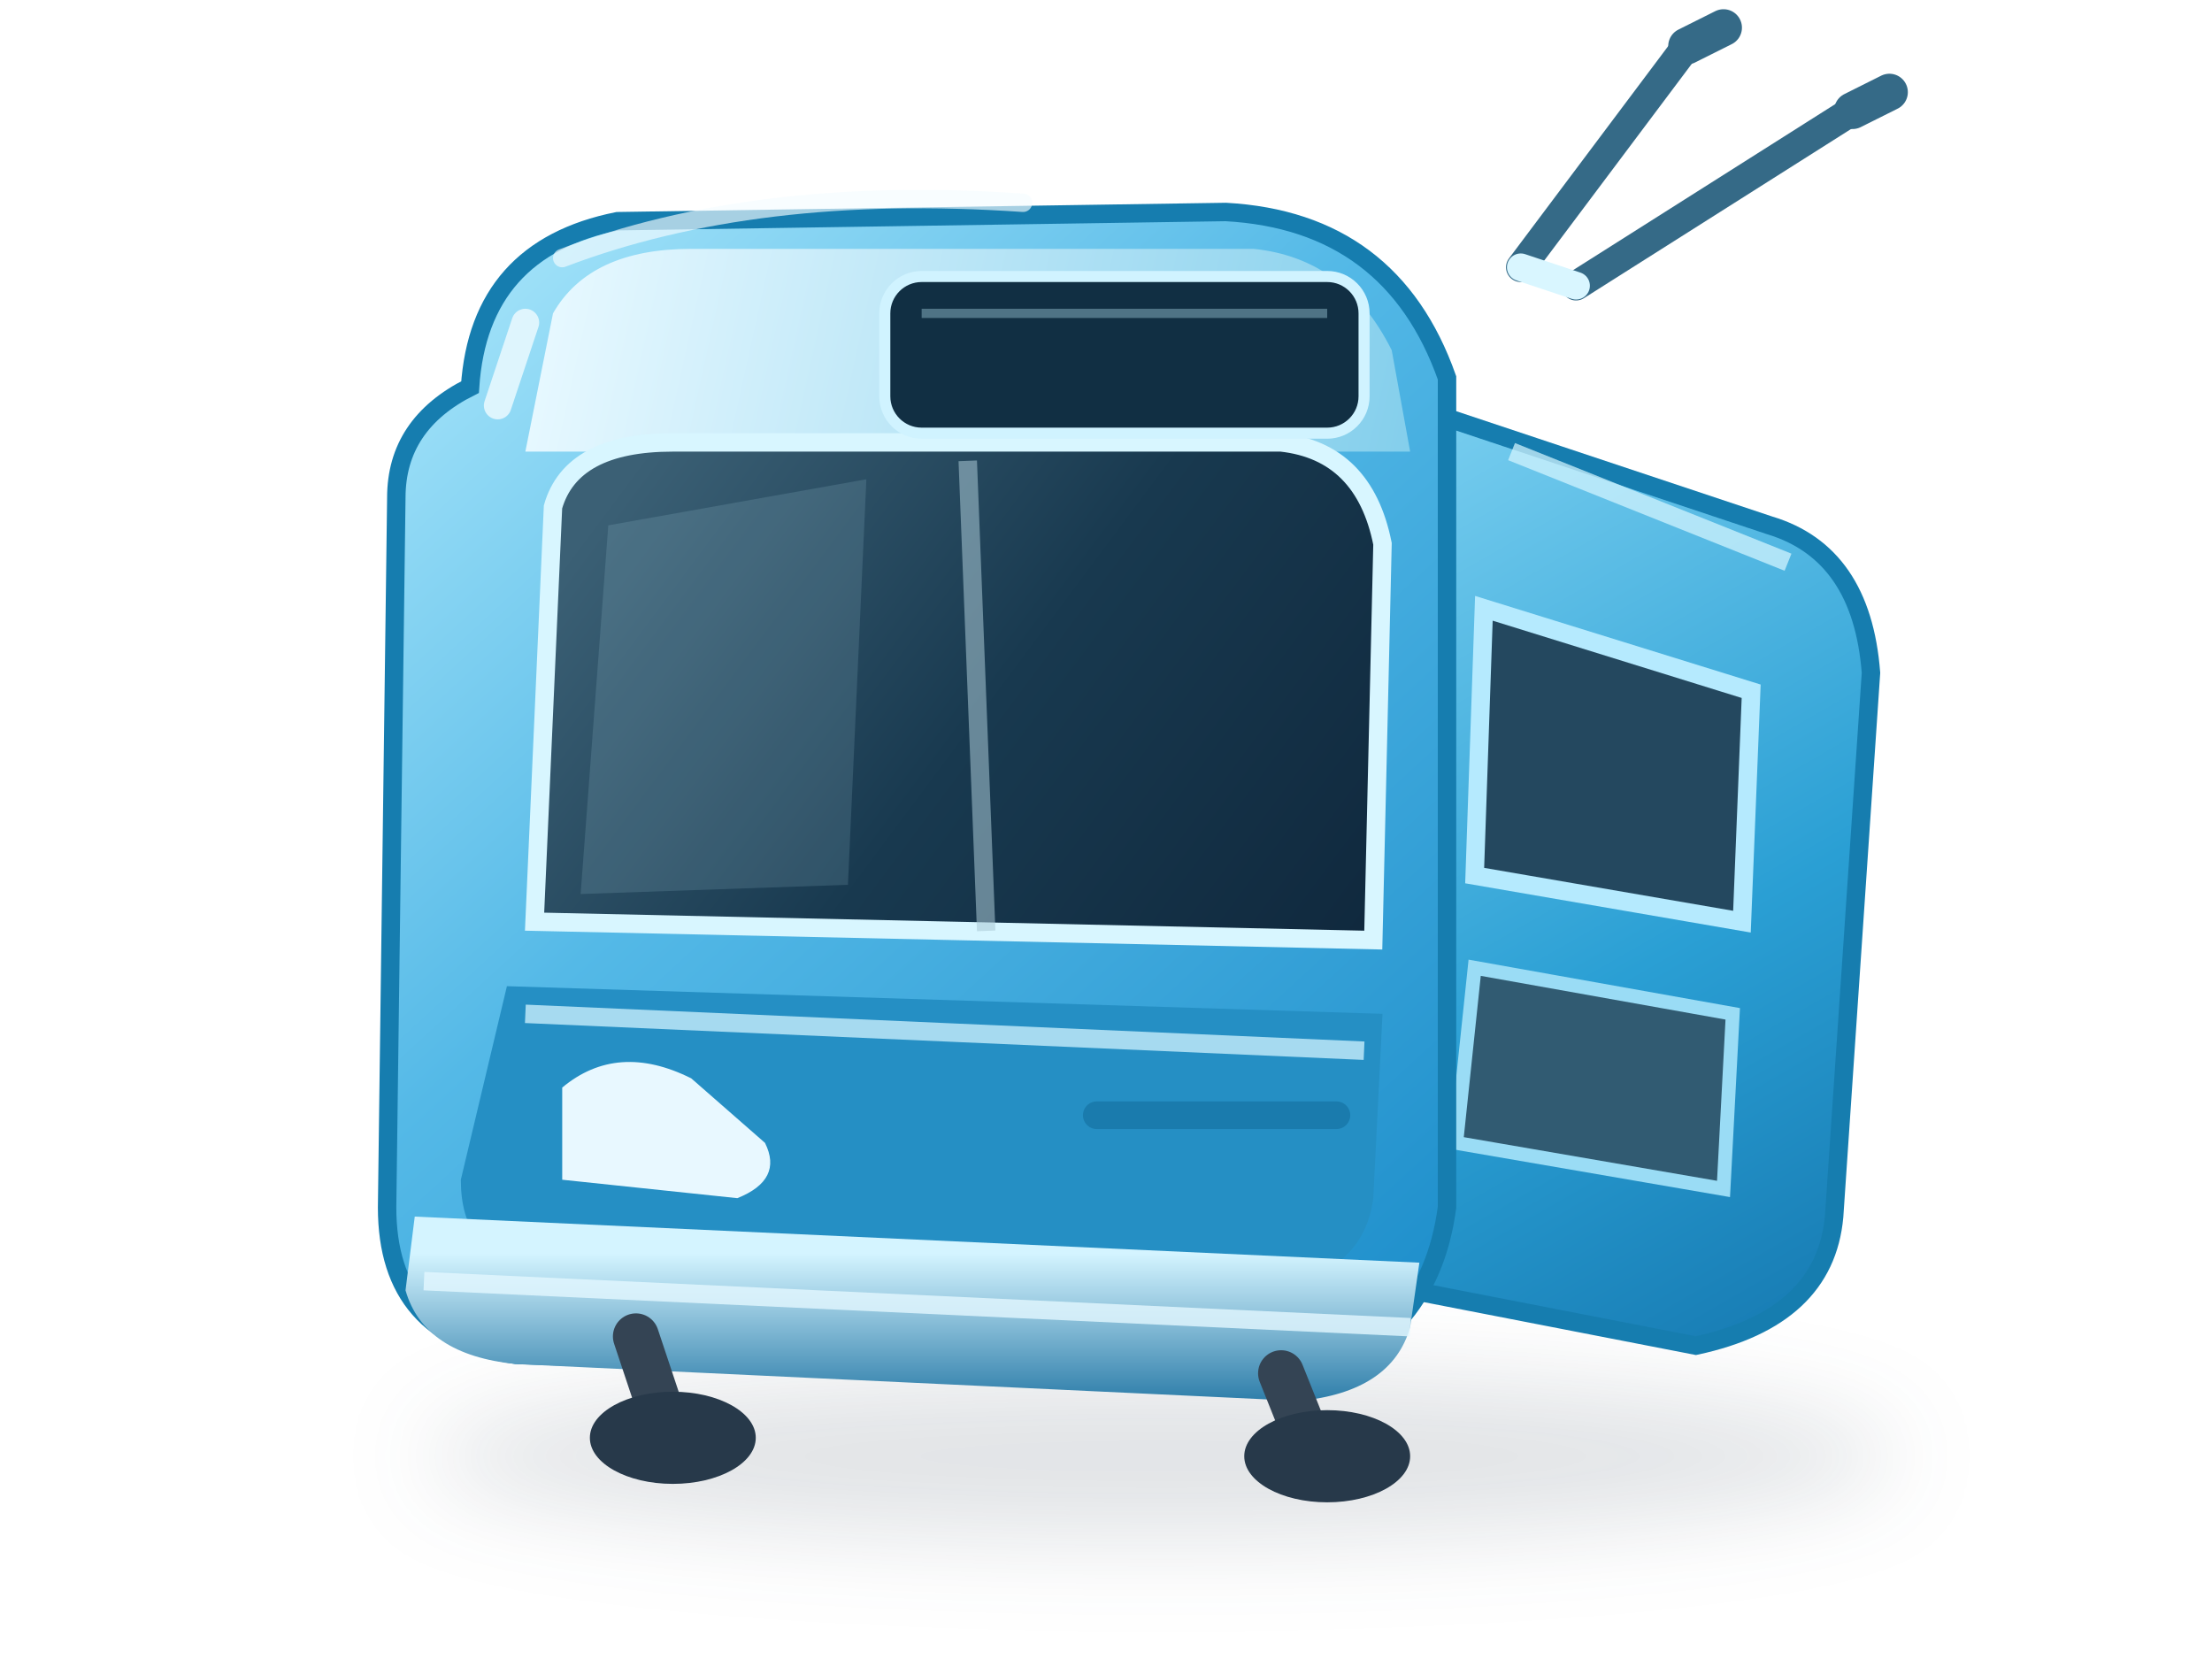
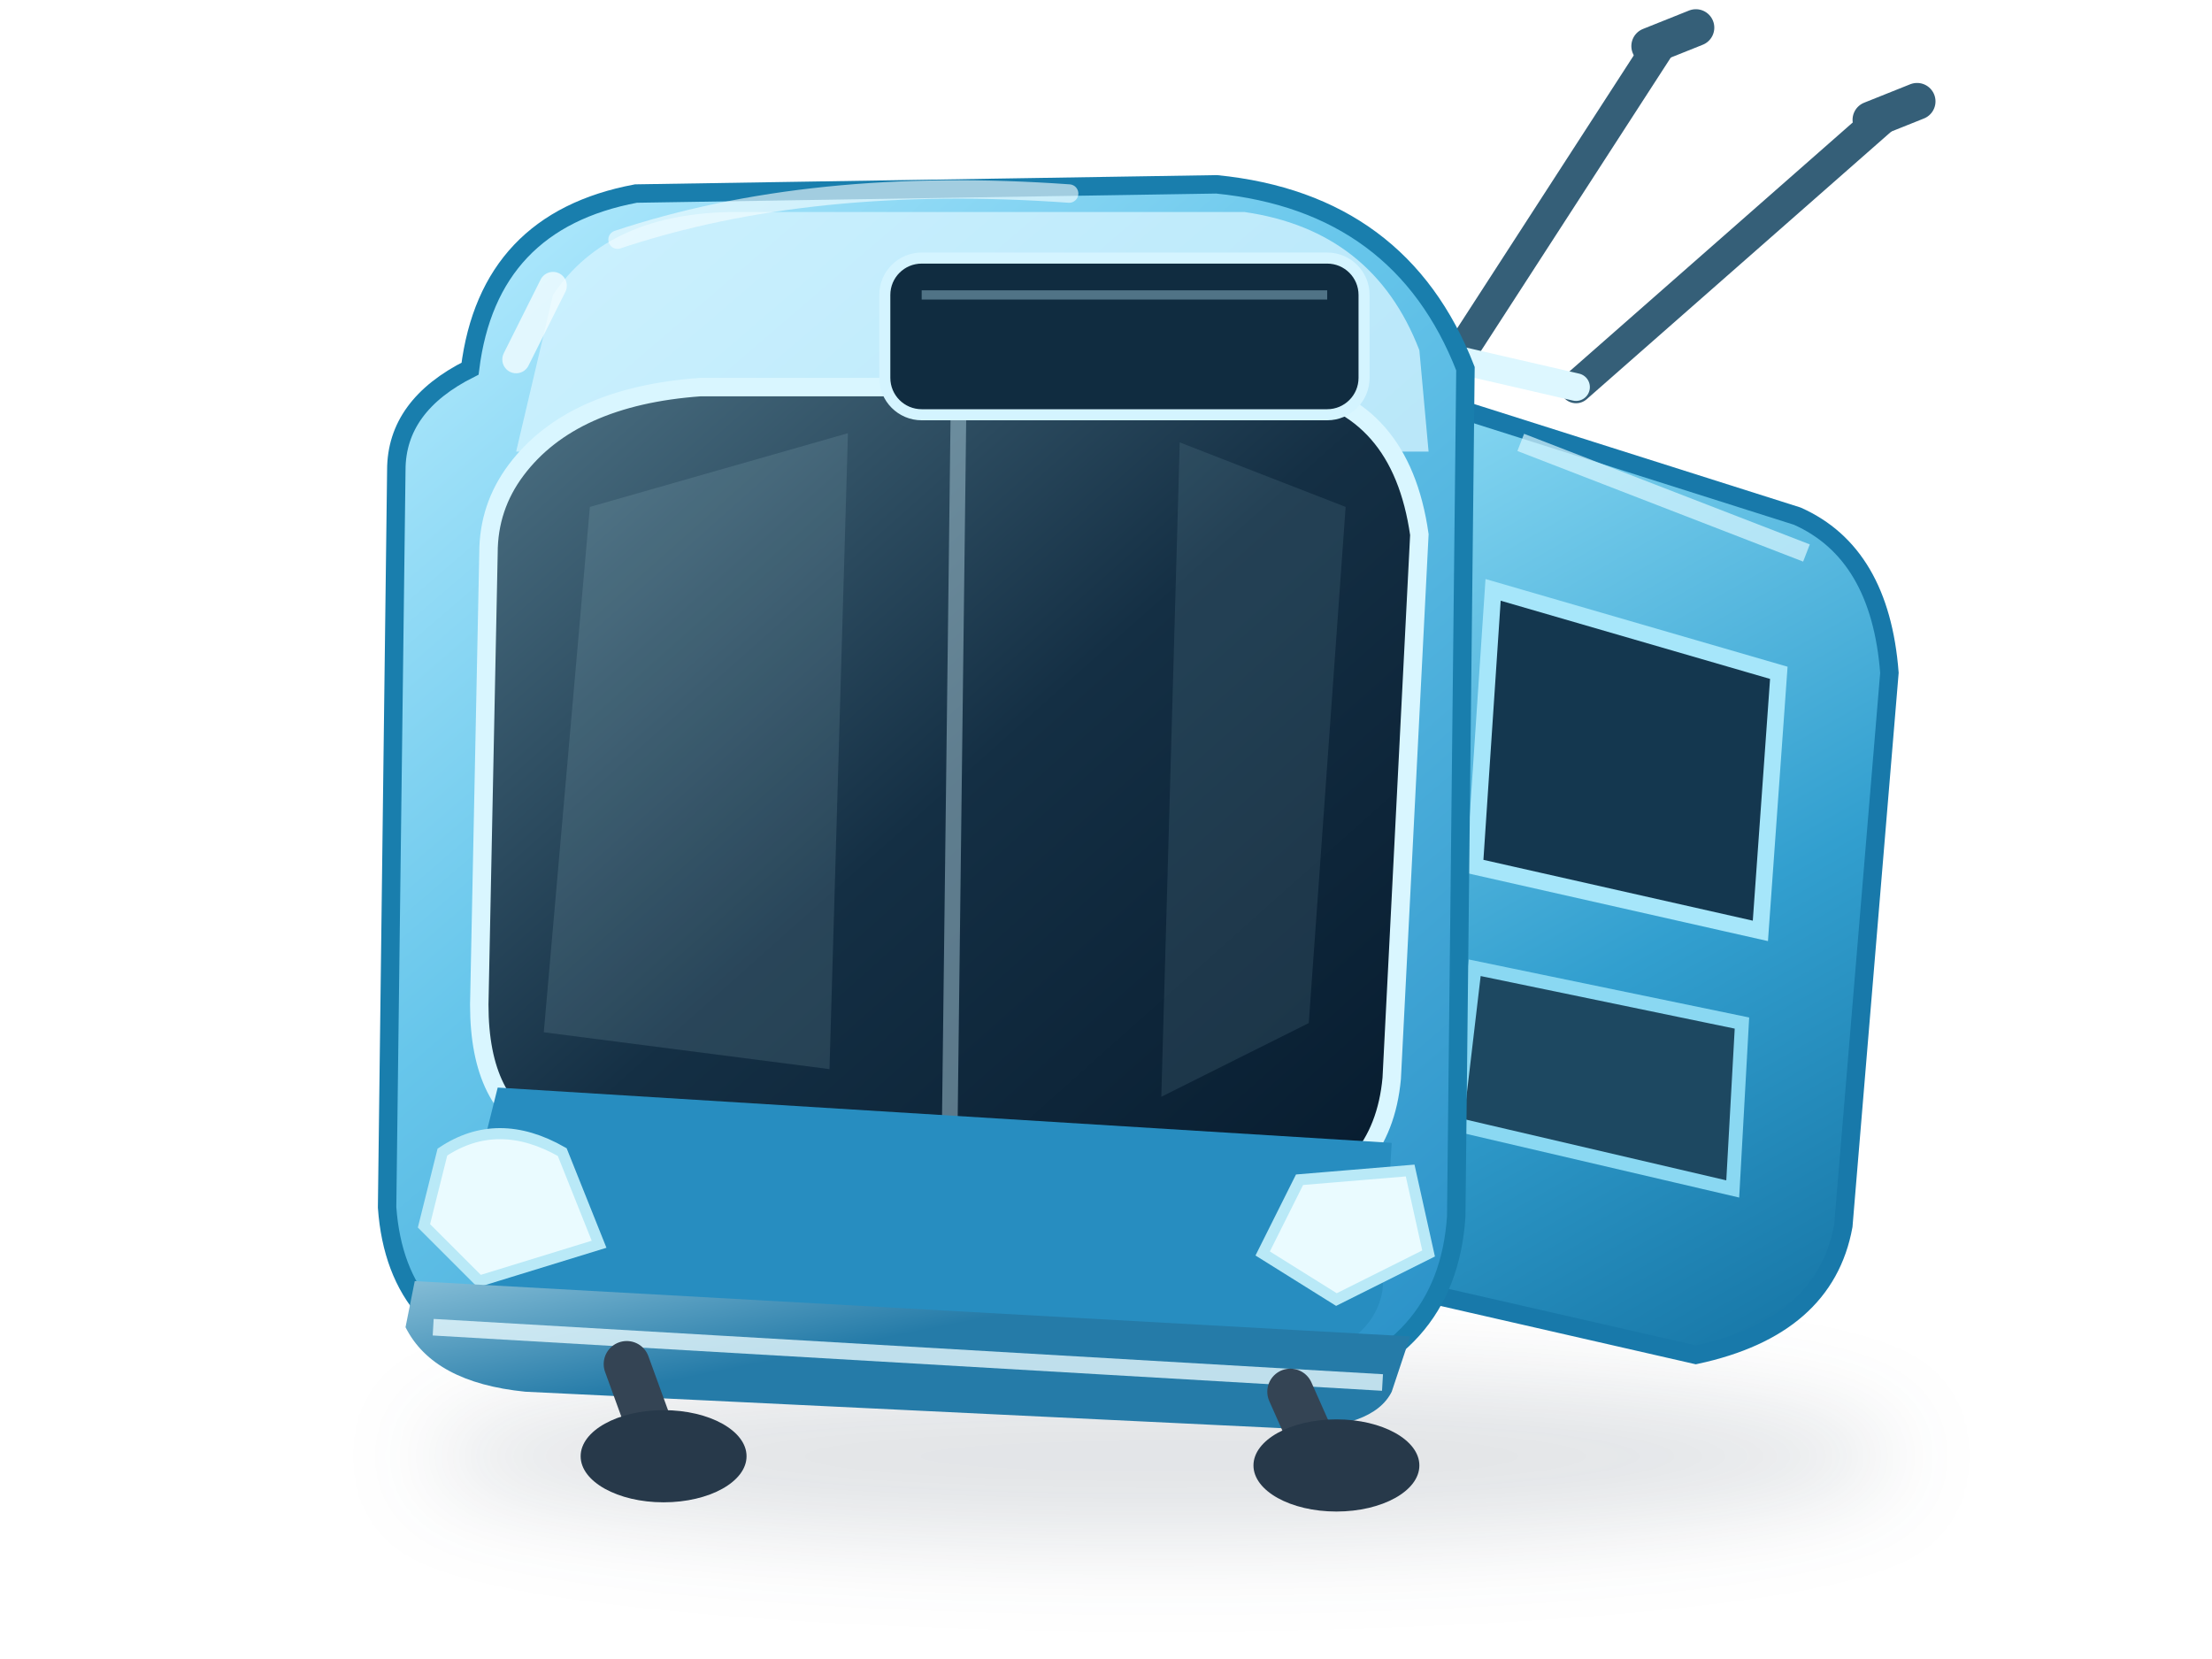
<svg xmlns="http://www.w3.org/2000/svg" viewBox="0 0 240 180" fill="none">
  <defs>
-     <linearGradient id="trolleyFront" x1="47" y1="28" x2="160" y2="151" gradientUnits="userSpaceOnUse">
-       <stop stop-color="#A7E5FA" />
-       <stop offset=".4" stop-color="#54B9E7" />
-       <stop offset="1" stop-color="#188AC8" />
+     <linearGradient id="trolleyFront" x1="45" y1="20" x2="161" y2="155" gradientUnits="userSpaceOnUse">
+       <stop stop-color="#B8EDFF" />
+       <stop offset=".4" stop-color="#67C6EB" />
+       <stop offset="1" stop-color="#248CC4" />
    </linearGradient>
-     <linearGradient id="trolleySide" x1="153" y1="44" x2="211" y2="145" gradientUnits="userSpaceOnUse">
-       <stop stop-color="#7ACFF0" />
-       <stop offset=".56" stop-color="#2A9FD4" />
-       <stop offset="1" stop-color="#1475AD" />
+     <linearGradient id="trolleySide" x1="153" y1="42" x2="212" y2="146" gradientUnits="userSpaceOnUse">
+       <stop stop-color="#8ADAF4" />
+       <stop offset=".55" stop-color="#329FCF" />
+       <stop offset="1" stop-color="#126F9F" />
    </linearGradient>
-     <linearGradient id="trolleyGlass" x1="70" y1="49" x2="145" y2="105" gradientUnits="userSpaceOnUse">
-       <stop stop-color="#3B6075" />
-       <stop offset=".5" stop-color="#18394F" />
-       <stop offset="1" stop-color="#10293E" />
+     <linearGradient id="trolleyGlass" x1="67" y1="39" x2="149" y2="131" gradientUnits="userSpaceOnUse">
+       <stop stop-color="#476B7E" />
+       <stop offset=".48" stop-color="#142F44" />
+       <stop offset="1" stop-color="#071C2F" />
    </linearGradient>
-     <linearGradient id="trolleyRoof" x1="62" y1="26" x2="157" y2="47" gradientUnits="userSpaceOnUse">
-       <stop stop-color="#E6F8FF" />
-       <stop offset="1" stop-color="#80CDEB" />
+     <linearGradient id="trolleyLower" x1="61" y1="121" x2="67" y2="151" gradientUnits="userSpaceOnUse">
+       <stop stop-color="#D9F7FF" />
+       <stop offset="1" stop-color="#257BA8" />
    </linearGradient>
-     <linearGradient id="trolleyBumper" x1="64" y1="136" x2="64" y2="154" gradientUnits="userSpaceOnUse">
-       <stop stop-color="#D4F4FF" />
-       <stop offset="1" stop-color="#1A6F9F" />
-     </linearGradient>
-     <filter id="trolleyShadow" x="20" y="13" width="209" height="168" color-interpolation-filters="sRGB" filterUnits="userSpaceOnUse">
+     <filter id="trolleyShadow" x="20" y="10" width="210" height="172" color-interpolation-filters="sRGB" filterUnits="userSpaceOnUse">
      <feGaussianBlur stdDeviation="5" />
    </filter>
  </defs>
  <ellipse cx="126" cy="158" rx="80" ry="9" fill="#26384B" opacity=".14" filter="url(#trolleyShadow)" />
-   <path d="M150 43 192 57Q202 60 203 73L199 132Q198 143 184 146L148 139 145 48Z" fill="url(#trolleySide)" stroke="#167DAF" stroke-width="2" />
-   <path d="M161 66 190 75 189 100 160 95Z" fill="#24485F" stroke="#B5EAFE" stroke-width="2" />
-   <path d="M160 105 188 110 187 129 158 124Z" fill="#315B72" stroke="#9ADCF5" stroke-width="1.5" />
-   <path d="M51 42Q52 27 67 24L133 23Q151 24 157 41L157 131Q155 146 140 150L56 147Q42 145 42 131L43 54Q43 46 51 42Z" fill="url(#trolleyFront)" stroke="#167DAF" stroke-width="2" />
-   <path d="M60 34Q64 27 75 27L136 27Q146 28 151 38L153 49 57 49Z" fill="url(#trolleyRoof)" />
-   <path d="M60 55Q62 48 73 48L139 48Q148 49 150 59L149 102 58 100Z" fill="url(#trolleyGlass)" stroke="#D8F6FF" stroke-width="2" />
-   <path d="M105 50 107 101" stroke="#A9C9D5" stroke-width="2" opacity=".55" />
-   <path d="M66 57 94 52 92 96 63 97Z" fill="#BCE9FA" opacity=".14" />
-   <rect x="96" y="30" width="52" height="17" rx="4" fill="#112F43" stroke="#D0F3FF" stroke-width="1.2" />
-   <path d="M100 34H144" stroke="#8EB8C8" stroke-width="1" opacity=".5" />
-   <path d="M55 107 150 110 149 130Q148 138 138 140L57 137Q50 136 50 128Z" fill="#258FC4" />
-   <path d="M57 110 148 114" stroke="#D1F3FF" stroke-width="2" opacity=".75" />
-   <path d="M61 118Q67 113 75 117L83 124Q85 128 80 130L61 128Z" fill="#E8F8FF" />
-   <path d="M119 121 145 121" stroke="#126E9E" stroke-width="3" stroke-linecap="round" opacity=".6" />
-   <path d="M45 132 154 137 153 144Q151 151 141 152L56 148Q46 147 44 140Z" fill="url(#trolleyBumper)" />
-   <path d="M46 139 153 144" stroke="#E4F8FF" stroke-width="2" opacity=".8" />
-   <path d="M165 29 183 5M171 31 201 12" stroke="#356A87" stroke-width="3.2" stroke-linecap="round" />
-   <path d="M183 5 187 3M201 12 205 10" stroke="#356A87" stroke-width="4" stroke-linecap="round" />
-   <path d="M165 29 171 31" stroke="#D9F6FF" stroke-width="3" stroke-linecap="round" />
-   <path d="M164 49 194 61" stroke="#D4F5FF" stroke-width="2" opacity=".72" />
-   <path d="M69 145 73 157M139 149 143 159" stroke="#344454" stroke-width="5" stroke-linecap="round" />
-   <ellipse cx="73" cy="156" rx="9" ry="5" fill="#27394A" />
-   <ellipse cx="144" cy="158" rx="9" ry="5" fill="#27394A" />
-   <path d="M54 44 57 35" stroke="#F0FBFF" stroke-width="3" stroke-linecap="round" opacity=".8" />
-   <path d="M61 28Q82 20 111 22" stroke="#F5FCFF" stroke-width="2" stroke-linecap="round" opacity=".65" />
+   <path d="M158 39 180 5M171 42 204 13" stroke="#355F78" stroke-width="3.5" stroke-linecap="round" />
+   <path d="M179 5 184 3M203 13 208 11" stroke="#355F78" stroke-width="4" stroke-linecap="round" />
+   <path d="M158 39 171 42" stroke="#DDF7FF" stroke-width="3" stroke-linecap="round" />
+   <path d="M154 43 195 56Q204 60 205 73L200 133Q198 144 184 147L149 139 147 48Z" fill="url(#trolleySide)" stroke="#1879AA" stroke-width="2" />
+   <path d="M162 64 193 73 191 101 160 94Z" fill="#14374F" stroke="#A6E6FA" stroke-width="1.8" />
+   <path d="M160 105 189 111 188 129 158 122Z" fill="#1D4861" stroke="#8AD8F2" stroke-width="1.5" />
+   <path d="M51 40Q53 24 69 21L132 20Q152 22 159 40L158 132Q157 147 141 151L57 148Q43 145 42 131L43 51Q43 44 51 40Z" fill="url(#trolleyFront)" stroke="#197EAD" stroke-width="2" />
+   <path d="M60 32Q66 23 80 23L135 23Q149 25 154 38L155 49 56 49Z" fill="#D5F4FF" opacity=".78" />
+   <path d="M56 51Q62 43 76 42L140 42Q152 44 154 58L151 117Q150 128 139 131L59 123Q52 120 52 109L53 60Q53 55 56 51Z" fill="url(#trolleyGlass)" stroke="#D9F6FF" stroke-width="2" />
+   <path d="M104 44 103 126" stroke="#A9CBD9" stroke-width="1.7" opacity=".5" />
+   <path d="M64 55 92 47 90 116 59 112Z" fill="#C6ECF5" opacity=".12" />
+   <path d="M128 48 146 55 142 111 126 119Z" fill="#BCEAF6" opacity=".1" />
+   <rect x="96" y="28" width="52" height="17" rx="4" fill="#102C40" stroke="#D4F4FF" stroke-width="1.2" />
+   <path d="M100 32H144" stroke="#8FBACB" stroke-width="1" opacity=".5" />
+   <path d="M54 118 151 124 150 140Q149 146 140 148L58 142Q51 141 50 134Z" fill="#278DC0" />
+   <path d="M48 125Q54 121 61 125L65 135 52 139 46 133Z" fill="#EAFBFF" stroke="#B9E9F7" stroke-width="1.2" />
+   <path d="M141 128 153 127 155 136 145 141 137 136Z" fill="#EAFBFF" stroke="#B9E9F7" stroke-width="1.2" />
+   <path d="M45 139 153 145 151 151Q149 155 140 155L57 151Q47 150 44 144Z" fill="url(#trolleyLower)" />
+   <path d="M47 144 150 150" stroke="#EAFBFF" stroke-width="1.8" opacity=".78" />
+   <path d="M165 48 196 60" stroke="#D9F7FF" stroke-width="2" opacity=".7" />
+   <path d="M68 148 72 159M140 151 144 160" stroke="#344454" stroke-width="5" stroke-linecap="round" />
+   <ellipse cx="72" cy="158" rx="9" ry="5" fill="#27394A" />
+   <ellipse cx="145" cy="159" rx="9" ry="5" fill="#27394A" />
+   <path d="M56 39 60 31" stroke="#F2FCFF" stroke-width="3" stroke-linecap="round" opacity=".8" />
+   <path d="M67 26Q88 19 116 21" stroke="#F5FDFF" stroke-width="2" stroke-linecap="round" opacity=".62" />
</svg>
